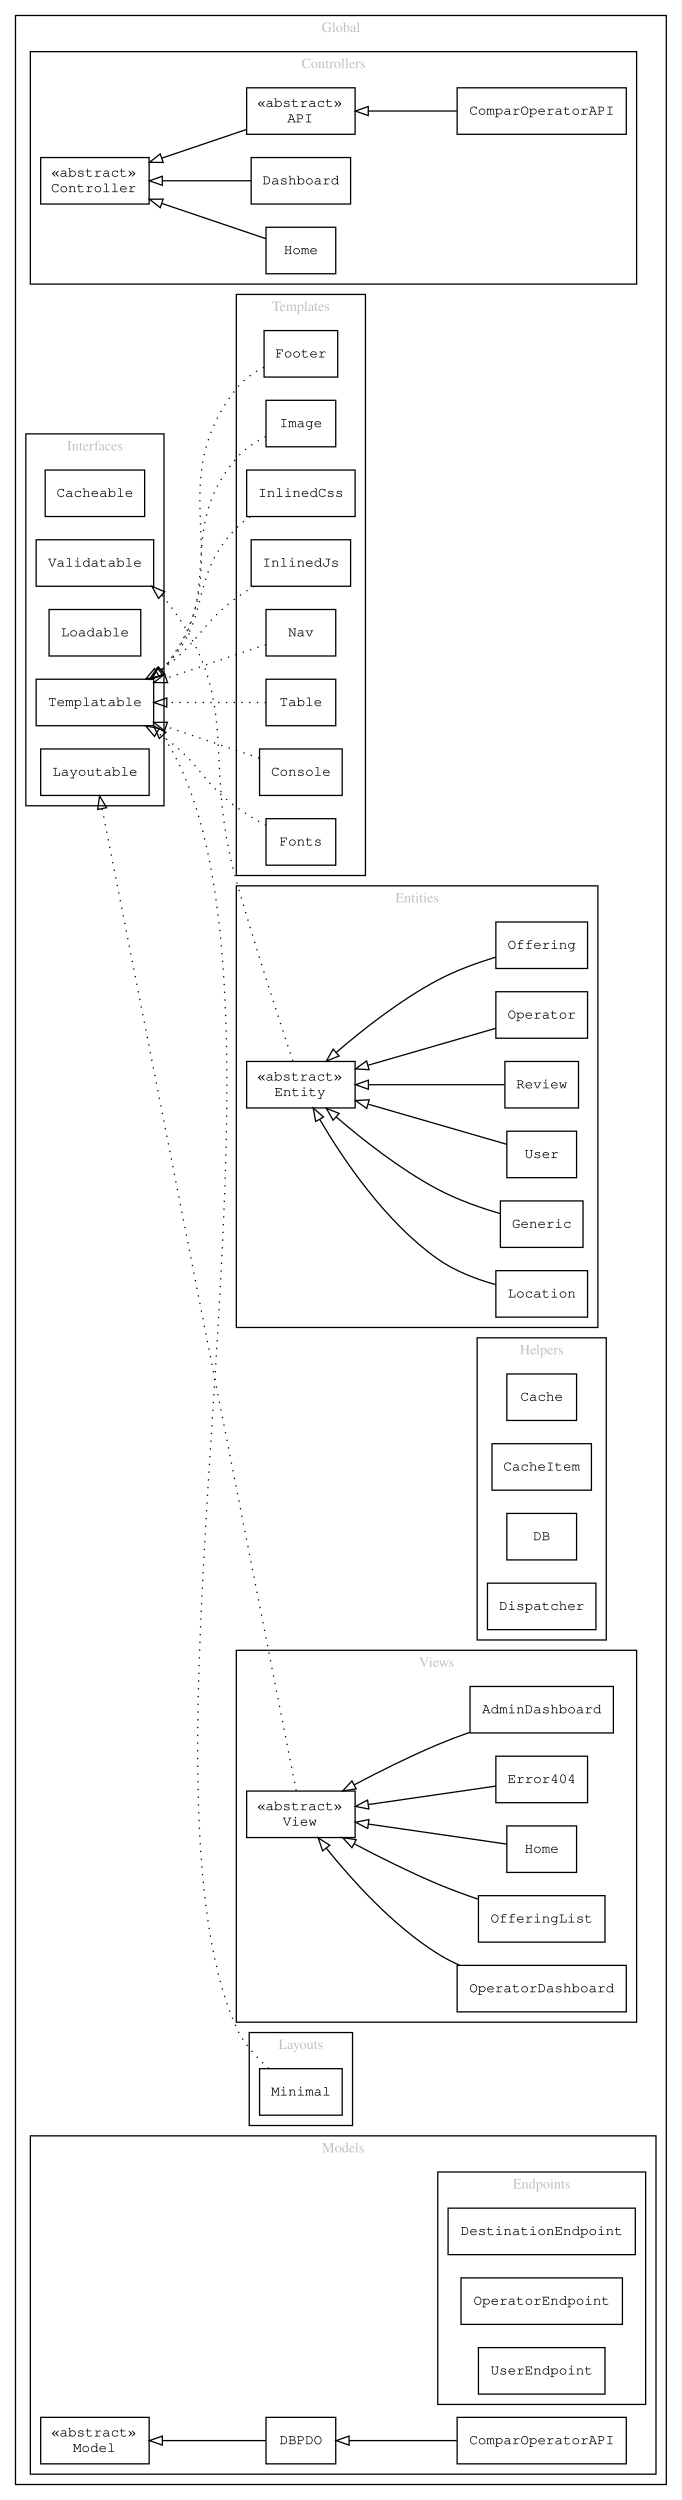
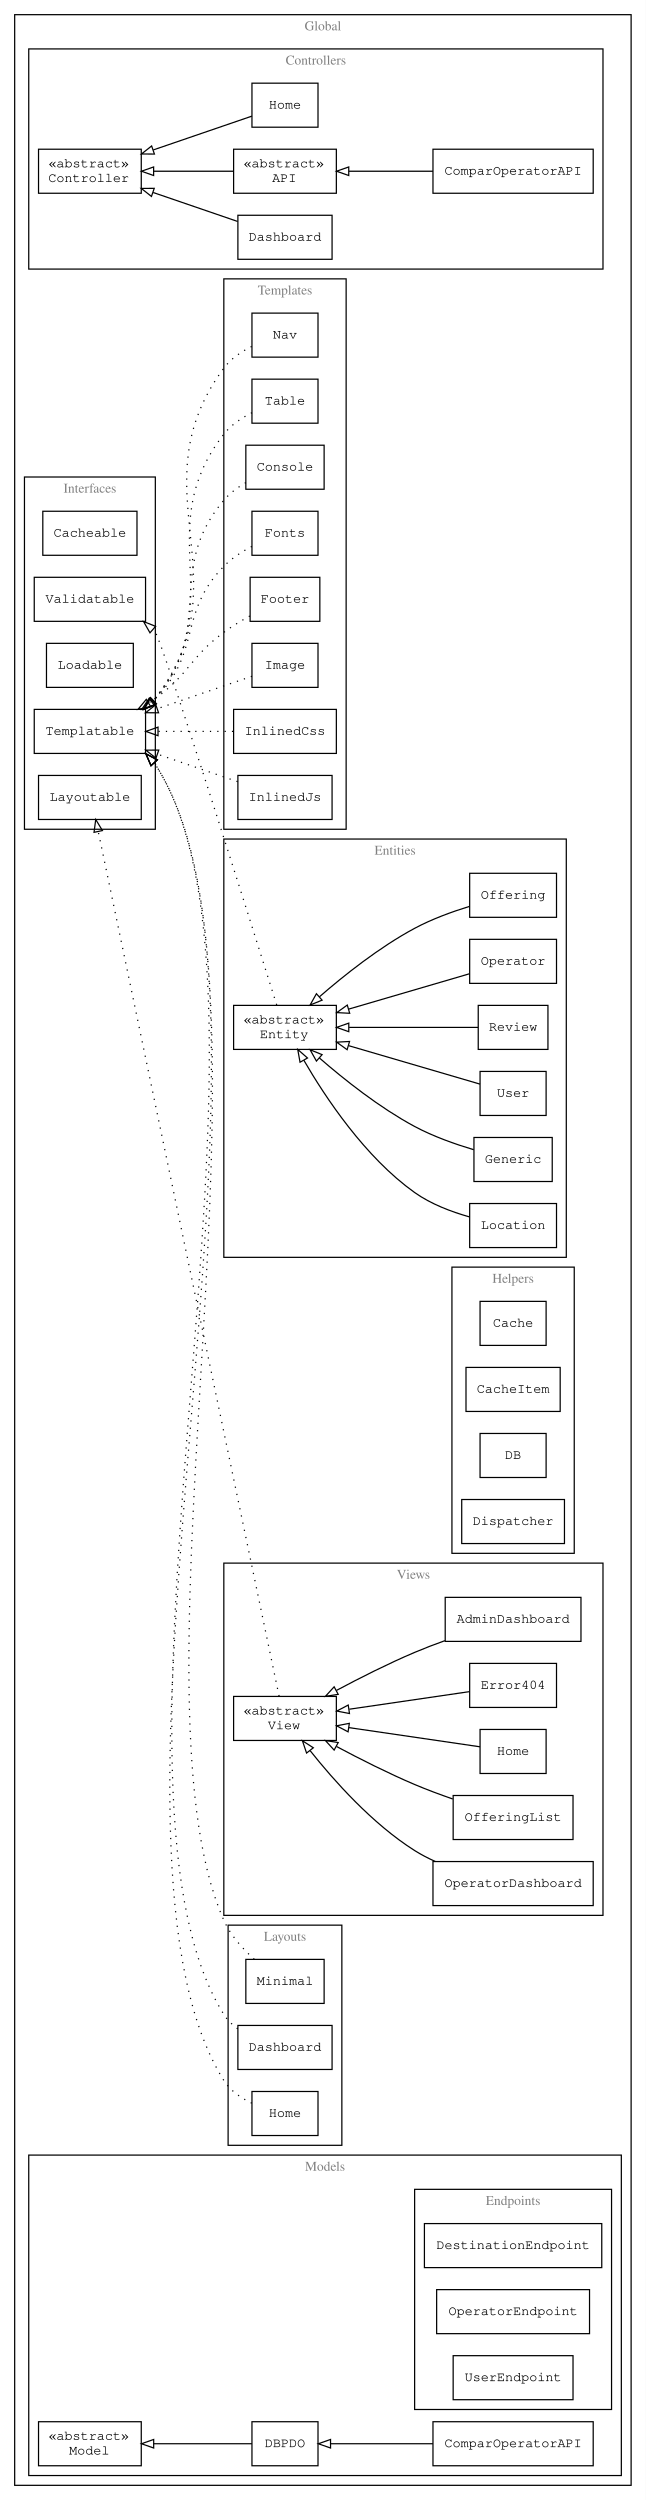
- <svg xmlns="http://www.w3.org/2000/svg" width="528pt" height="1936pt" viewBox="0.00 0.00 528.00 1936.00">
-   <g id="graph0" class="graph" transform="scale(1 1) rotate(0) translate(4 1932)">
-     <polygon fill="#ffffff" stroke="transparent" points="-4,4 -4,-1932 524,-1932 524,4 -4,4" />
+ <svg xmlns="http://www.w3.org/2000/svg" width="528pt" height="2044pt" viewBox="0.00 0.00 528.00 2044.00">
+   <g id="graph0" class="graph" transform="scale(1 1) rotate(0) translate(4 2040)">
+     <polygon fill="white" stroke="none" points="-4,4 -4,-2040 524,-2040 524,4 -4,4" />
    <g id="clust1" class="cluster">
-       <polygon fill="none" stroke="#000000" points="8,-8 8,-1920 512,-1920 512,-8 8,-8" />
-       <text text-anchor="middle" x="260" y="-1907.2" font-family="Times,serif" font-size="11.00" fill="#c0c0c0">Global</text>
+       <polygon fill="none" stroke="black" points="8,-8 8,-2028 512,-2028 512,-8 8,-8" />
+       <text text-anchor="middle" x="260" y="-2015.2" font-family="Times,serif" font-size="11.00" fill="gray">Global</text>
    </g>
    <g id="clust2" class="cluster">
-       <polygon fill="none" stroke="#000000" points="19.5,-1712 19.5,-1892 489,-1892 489,-1712 19.5,-1712" />
-       <text text-anchor="middle" x="254.25" y="-1879.2" font-family="Times,serif" font-size="11.00" fill="#c0c0c0">Controllers</text>
+       <polygon fill="none" stroke="black" points="19.5,-1820 19.5,-2000 489,-2000 489,-1820 19.5,-1820" />
+       <text text-anchor="middle" x="254.25" y="-1987.2" font-family="Times,serif" font-size="11.00" fill="gray">Controllers</text>
    </g>
    <g id="clust3" class="cluster">
-       <polygon fill="none" stroke="#000000" points="179,-904 179,-1246 459,-1246 459,-904 179,-904" />
-       <text text-anchor="middle" x="319" y="-1233.2" font-family="Times,serif" font-size="11.00" fill="#c0c0c0">Entities</text>
+       <polygon fill="none" stroke="black" points="179,-1012 179,-1354 459,-1354 459,-1012 179,-1012" />
+       <text text-anchor="middle" x="319" y="-1341.2" font-family="Times,serif" font-size="11.00" fill="gray">Entities</text>
    </g>
    <g id="clust4" class="cluster">
-       <polygon fill="none" stroke="#000000" points="365.5,-662 365.5,-896 465.5,-896 465.5,-662 365.5,-662" />
-       <text text-anchor="middle" x="415.5" y="-883.2" font-family="Times,serif" font-size="11.00" fill="#c0c0c0">Helpers</text>
+       <polygon fill="none" stroke="black" points="365.5,-770 365.5,-1004 465.5,-1004 465.5,-770 365.5,-770" />
+       <text text-anchor="middle" x="415.5" y="-991.2" font-family="Times,serif" font-size="11.00" fill="gray">Helpers</text>
    </g>
    <g id="clust5" class="cluster">
-       <polygon fill="none" stroke="#000000" points="16,-1308 16,-1596 123,-1596 123,-1308 16,-1308" />
-       <text text-anchor="middle" x="69.5" y="-1583.2" font-family="Times,serif" font-size="11.00" fill="#c0c0c0">Interfaces</text>
+       <polygon fill="none" stroke="black" points="16,-1362 16,-1650 123,-1650 123,-1362 16,-1362" />
+       <text text-anchor="middle" x="69.5" y="-1637.2" font-family="Times,serif" font-size="11.00" fill="gray">Interfaces</text>
    </g>
    <g id="clust6" class="cluster">
-       <polygon fill="none" stroke="#000000" points="189,-286 189,-358 269,-358 269,-286 189,-286" />
-       <text text-anchor="middle" x="229" y="-345.2" font-family="Times,serif" font-size="11.00" fill="#c0c0c0">Layouts</text>
+       <polygon fill="none" stroke="black" points="182.5,-286 182.5,-466 275.5,-466 275.5,-286 182.5,-286" />
+       <text text-anchor="middle" x="229" y="-453.2" font-family="Times,serif" font-size="11.00" fill="gray">Layouts</text>
    </g>
    <g id="clust7" class="cluster">
-       <polygon fill="none" stroke="#000000" points="19.5,-16 19.5,-278 504,-278 504,-16 19.5,-16" />
-       <text text-anchor="middle" x="261.75" y="-265.2" font-family="Times,serif" font-size="11.00" fill="#c0c0c0">Models</text>
+       <polygon fill="none" stroke="black" points="19.5,-16 19.5,-278 504,-278 504,-16 19.5,-16" />
+       <text text-anchor="middle" x="261.75" y="-265.2" font-family="Times,serif" font-size="11.00" fill="gray">Models</text>
    </g>
    <g id="clust8" class="cluster">
-       <polygon fill="none" stroke="#000000" points="335,-70 335,-250 496,-250 496,-70 335,-70" />
-       <text text-anchor="middle" x="415.5" y="-237.2" font-family="Times,serif" font-size="11.00" fill="#c0c0c0">Endpoints</text>
+       <polygon fill="none" stroke="black" points="335,-70 335,-250 496,-250 496,-70 335,-70" />
+       <text text-anchor="middle" x="415.5" y="-237.2" font-family="Times,serif" font-size="11.00" fill="gray">Endpoints</text>
    </g>
    <g id="clust9" class="cluster">
-       <polygon fill="none" stroke="#000000" points="179,-1254 179,-1704 279,-1704 279,-1254 179,-1254" />
-       <text text-anchor="middle" x="229" y="-1691.2" font-family="Times,serif" font-size="11.00" fill="#c0c0c0">Templates</text>
+       <polygon fill="none" stroke="black" points="179,-1362 179,-1812 279,-1812 279,-1362 179,-1362" />
+       <text text-anchor="middle" x="229" y="-1799.2" font-family="Times,serif" font-size="11.00" fill="gray">Templates</text>
    </g>
    <g id="clust10" class="cluster">
-       <polygon fill="none" stroke="#000000" points="179,-366 179,-654 489,-654 489,-366 179,-366" />
-       <text text-anchor="middle" x="334" y="-641.2" font-family="Times,serif" font-size="11.00" fill="#c0c0c0">Views</text>
+       <polygon fill="none" stroke="black" points="179,-474 179,-762 489,-762 489,-474 179,-474" />
+       <text text-anchor="middle" x="334" y="-749.2" font-family="Times,serif" font-size="11.00" fill="gray">Views</text>
    </g>
    <g id="node1" class="node">
-       <polygon fill="none" stroke="#000000" points="271,-1864 187,-1864 187,-1828 271,-1828 271,-1864" />
-       <text text-anchor="start" x="195" y="-1849.2" font-family="Courier,monospace" font-size="11.00" fill="#000000">«abstract»</text>
-       <text text-anchor="start" x="218.5" y="-1837.2" font-family="Courier,monospace" font-size="11.00" fill="#000000">API</text>
+       <polygon fill="none" stroke="black" points="271,-1918 187,-1918 187,-1882 271,-1882 271,-1918" />
+       <text text-anchor="start" x="195" y="-1903.2" font-family="Courier,monospace" font-size="11.00">«abstract»</text>
+       <text text-anchor="start" x="218.5" y="-1891.2" font-family="Courier,monospace" font-size="11.00">API</text>
    </g>
    <g id="node3" class="node">
-       <polygon fill="none" stroke="#000000" points="111.5,-1810 27.5,-1810 27.5,-1774 111.5,-1774 111.5,-1810" />
-       <text text-anchor="start" x="35.5" y="-1795.2" font-family="Courier,monospace" font-size="11.00" fill="#000000">«abstract»</text>
-       <text text-anchor="start" x="35.5" y="-1783.2" font-family="Courier,monospace" font-size="11.00" fill="#000000">Controller</text>
+       <polygon fill="none" stroke="black" points="111.5,-1918 27.5,-1918 27.5,-1882 111.5,-1882 111.5,-1918" />
+       <text text-anchor="start" x="35.5" y="-1903.2" font-family="Courier,monospace" font-size="11.00">«abstract»</text>
+       <text text-anchor="start" x="35.5" y="-1891.2" font-family="Courier,monospace" font-size="11.00">Controller</text>
    </g>
    <g id="edge1" class="edge">
-       <path fill="none" stroke="#000000" d="M186.676,-1831.671C166.587,-1824.87 142.402,-1816.681 121.233,-1809.515" />
-       <polygon fill="none" stroke="#000000" points="122.339,-1806.194 111.745,-1806.302 120.095,-1812.824 122.339,-1806.194" />
+       <path fill="none" stroke="black" d="M186.619,-1900C166.724,-1900 142.687,-1900 121.656,-1900" />
+       <polygon fill="none" stroke="black" points="121.605,-1896.5 111.605,-1900 121.605,-1903.5 121.605,-1896.5" />
    </g>
    <g id="node2" class="node">
-       <polygon fill="none" stroke="#000000" points="481,-1864 350,-1864 350,-1828 481,-1828 481,-1864" />
-       <text text-anchor="middle" x="415.5" y="-1843.2" font-family="Courier,monospace" font-size="11.00" fill="#000000">ComparOperatorAPI</text>
+       <polygon fill="none" stroke="black" points="481,-1918 350,-1918 350,-1882 481,-1882 481,-1918" />
+       <text text-anchor="middle" x="415.5" y="-1897.2" font-family="Courier,monospace" font-size="11.00">ComparOperatorAPI</text>
    </g>
    <g id="edge2" class="edge">
-       <path fill="none" stroke="#000000" d="M349.747,-1846C327.306,-1846 302.532,-1846 281.294,-1846" />
-       <polygon fill="none" stroke="#000000" points="281.179,-1842.5 271.179,-1846 281.179,-1849.5 281.179,-1842.5" />
+       <path fill="none" stroke="black" d="M349.971,-1900C327.467,-1900 302.536,-1900 281.258,-1900" />
+       <polygon fill="none" stroke="black" points="281.133,-1896.5 271.133,-1900 281.133,-1903.5 281.133,-1896.5" />
    </g>
    <g id="node4" class="node">
-       <polygon fill="none" stroke="#000000" points="267.5,-1810 190.5,-1810 190.5,-1774 267.5,-1774 267.5,-1810" />
-       <text text-anchor="middle" x="229" y="-1789.2" font-family="Courier,monospace" font-size="11.00" fill="#000000">Dashboard</text>
+       <polygon fill="none" stroke="black" points="267.5,-1864 190.5,-1864 190.5,-1828 267.5,-1828 267.5,-1864" />
+       <text text-anchor="middle" x="229" y="-1843.2" font-family="Courier,monospace" font-size="11.00">Dashboard</text>
    </g>
    <g id="edge3" class="edge">
-       <path fill="none" stroke="#000000" d="M190.389,-1792C169.762,-1792 144.078,-1792 121.696,-1792" />
-       <polygon fill="none" stroke="#000000" points="121.674,-1788.5 111.674,-1792 121.674,-1795.5 121.674,-1788.5" />
+       <path fill="none" stroke="black" d="M190.275,-1858.93C169.584,-1866.03 143.651,-1874.92 121.212,-1882.61" />
+       <polygon fill="none" stroke="black" points="119.832,-1879.39 111.508,-1885.94 122.102,-1886.01 119.832,-1879.39" />
    </g>
    <g id="node5" class="node">
-       <polygon fill="none" stroke="#000000" points="256,-1756 202,-1756 202,-1720 256,-1720 256,-1756" />
-       <text text-anchor="middle" x="229" y="-1735.2" font-family="Courier,monospace" font-size="11.00" fill="#000000">Home</text>
+       <polygon fill="none" stroke="black" points="256,-1972 202,-1972 202,-1936 256,-1936 256,-1972" />
+       <text text-anchor="middle" x="229" y="-1951.2" font-family="Courier,monospace" font-size="11.00">Home</text>
    </g>
    <g id="edge4" class="edge">
-       <path fill="none" stroke="#000000" d="M201.943,-1747.16C179.937,-1754.611 148.243,-1765.341 121.376,-1774.437" />
-       <polygon fill="none" stroke="#000000" points="120.073,-1771.183 111.723,-1777.705 122.317,-1777.813 120.073,-1771.183" />
+       <path fill="none" stroke="black" d="M201.992,-1945.08C180.126,-1937.59 148.219,-1926.65 121.312,-1917.42" />
+       <polygon fill="none" stroke="black" points="122.248,-1914.04 111.653,-1914.11 119.977,-1920.66 122.248,-1914.04" />
    </g>
    <g id="node6" class="node">
-       <polygon fill="none" stroke="#000000" points="271,-1110 187,-1110 187,-1074 271,-1074 271,-1110" />
-       <text text-anchor="start" x="195" y="-1095.2" font-family="Courier,monospace" font-size="11.00" fill="#000000">«abstract»</text>
-       <text text-anchor="start" x="208.5" y="-1083.2" font-family="Courier,monospace" font-size="11.00" fill="#000000">Entity</text>
+       <polygon fill="none" stroke="black" points="271,-1218 187,-1218 187,-1182 271,-1182 271,-1218" />
+       <text text-anchor="start" x="195" y="-1203.2" font-family="Courier,monospace" font-size="11.00">«abstract»</text>
+       <text text-anchor="start" x="208.5" y="-1191.2" font-family="Courier,monospace" font-size="11.00">Entity</text>
    </g>
    <g id="node21" class="node">
-       <polygon fill="none" stroke="#000000" points="115,-1514 24,-1514 24,-1478 115,-1478 115,-1514" />
-       <text text-anchor="middle" x="69.5" y="-1493.2" font-family="Courier,monospace" font-size="11.00" fill="#000000">Validatable</text>
+       <polygon fill="none" stroke="black" points="115,-1568 24,-1568 24,-1532 115,-1532 115,-1568" />
+       <text text-anchor="middle" x="69.5" y="-1547.2" font-family="Courier,monospace" font-size="11.00">Validatable</text>
    </g>
    <g id="edge5" class="edge">
-       <path fill="none" stroke="#000000" stroke-dasharray="1,5" d="M222.812,-1110.385C213.014,-1139.745 193.549,-1199.099 179,-1250 151.389,-1346.596 185.928,-1390.684 123,-1469 122.415,-1469.727 121.806,-1470.437 121.175,-1471.129" />
-       <polygon fill="none" stroke="#000000" points="118.755,-1468.598 113.669,-1477.892 123.441,-1473.798 118.755,-1468.598" />
+       <path fill="none" stroke="black" stroke-dasharray="1,5" d="M222.237,-1218.37C201.02,-1285.9 128.218,-1516.87 123,-1523 122.39,-1523.72 121.756,-1524.42 121.1,-1525.1" />
+       <polygon fill="none" stroke="black" points="118.628,-1522.61 113.376,-1531.81 123.22,-1527.9 118.628,-1522.61" />
    </g>
    <g id="node7" class="node">
-       <polygon fill="none" stroke="#000000" points="447.5,-1002 383.5,-1002 383.5,-966 447.5,-966 447.5,-1002" />
-       <text text-anchor="middle" x="415.5" y="-981.2" font-family="Courier,monospace" font-size="11.00" fill="#000000">Generic</text>
+       <polygon fill="none" stroke="black" points="447.5,-1110 383.5,-1110 383.5,-1074 447.5,-1074 447.5,-1110" />
+       <text text-anchor="middle" x="415.5" y="-1089.2" font-family="Courier,monospace" font-size="11.00">Generic</text>
    </g>
    <g id="edge6" class="edge">
-       <path fill="none" stroke="#000000" d="M383.157,-992.199C368.047,-996.687 350.103,-1002.982 335,-1011 306.105,-1026.34 276.826,-1049.411 256.383,-1067.013" />
-       <polygon fill="none" stroke="#000000" points="253.956,-1064.485 248.731,-1073.702 258.563,-1069.755 253.956,-1064.485" />
+       <path fill="none" stroke="black" d="M383.316,-1099.99C368.233,-1104.5 350.158,-1110.87 335,-1119 306.341,-1134.37 277.342,-1157.44 257.103,-1175.03" />
+       <polygon fill="none" stroke="black" points="254.709,-1172.47 249.527,-1181.72 259.341,-1177.72 254.709,-1172.47" />
    </g>
    <g id="node8" class="node">
-       <polygon fill="none" stroke="#000000" points="451,-948 380,-948 380,-912 451,-912 451,-948" />
-       <text text-anchor="middle" x="415.5" y="-927.2" font-family="Courier,monospace" font-size="11.00" fill="#000000">Location</text>
+       <polygon fill="none" stroke="black" points="451,-1056 380,-1056 380,-1020 451,-1020 451,-1056" />
+       <text text-anchor="middle" x="415.5" y="-1035.2" font-family="Courier,monospace" font-size="11.00">Location</text>
    </g>
    <g id="edge7" class="edge">
-       <path fill="none" stroke="#000000" d="M379.744,-937.208C364.976,-941.353 348.25,-947.653 335,-957 294.176,-985.8 261.36,-1034.779 243.573,-1065.154" />
-       <polygon fill="none" stroke="#000000" points="240.474,-1063.523 238.543,-1073.941 246.549,-1067.001 240.474,-1063.523" />
+       <path fill="none" stroke="black" d="M379.961,-1045.03C365.18,-1049.18 348.3,-1055.53 335,-1065 294.444,-1093.87 261.974,-1142.83 244.393,-1173.18" />
+       <polygon fill="none" stroke="black" points="241.304,-1171.53 239.423,-1181.96 247.395,-1174.98 241.304,-1171.53" />
    </g>
    <g id="node9" class="node">
-       <polygon fill="none" stroke="#000000" points="451,-1218 380,-1218 380,-1182 451,-1182 451,-1218" />
-       <text text-anchor="middle" x="415.5" y="-1197.2" font-family="Courier,monospace" font-size="11.00" fill="#000000">Offering</text>
+       <polygon fill="none" stroke="black" points="451,-1326 380,-1326 380,-1290 451,-1290 451,-1326" />
+       <text text-anchor="middle" x="415.5" y="-1305.2" font-family="Courier,monospace" font-size="11.00">Offering</text>
    </g>
    <g id="edge8" class="edge">
-       <path fill="none" stroke="#000000" d="M379.992,-1190.847C365.586,-1186.437 349.061,-1180.465 335,-1173 306.105,-1157.66 276.826,-1134.589 256.383,-1116.987" />
-       <polygon fill="none" stroke="#000000" points="258.563,-1114.245 248.731,-1110.298 253.956,-1119.515 258.563,-1114.245" />
+       <path fill="none" stroke="black" d="M379.815,-1298.94C365.493,-1294.52 349.002,-1288.51 335,-1281 306.341,-1265.63 277.342,-1242.56 257.103,-1224.97" />
+       <polygon fill="none" stroke="black" points="259.341,-1222.28 249.527,-1218.28 254.709,-1227.53 259.341,-1222.28" />
    </g>
    <g id="node10" class="node">
-       <polygon fill="none" stroke="#000000" points="451,-1164 380,-1164 380,-1128 451,-1128 451,-1164" />
-       <text text-anchor="middle" x="415.5" y="-1143.2" font-family="Courier,monospace" font-size="11.00" fill="#000000">Operator</text>
+       <polygon fill="none" stroke="black" points="451,-1272 380,-1272 380,-1236 451,-1236 451,-1272" />
+       <text text-anchor="middle" x="415.5" y="-1251.2" font-family="Courier,monospace" font-size="11.00">Operator</text>
    </g>
    <g id="edge9" class="edge">
-       <path fill="none" stroke="#000000" d="M379.982,-1135.716C352.04,-1127.626 312.696,-1116.234 281.177,-1107.107" />
-       <polygon fill="none" stroke="#000000" points="281.821,-1103.65 271.242,-1104.231 279.874,-1110.374 281.821,-1103.65" />
+       <path fill="none" stroke="black" d="M379.797,-1243.84C352.011,-1235.71 312.626,-1224.18 281.215,-1214.99" />
+       <polygon fill="none" stroke="black" points="281.902,-1211.54 271.321,-1212.09 279.935,-1218.26 281.902,-1211.54" />
    </g>
    <g id="node11" class="node">
-       <polygon fill="none" stroke="#000000" points="444,-1110 387,-1110 387,-1074 444,-1074 444,-1110" />
-       <text text-anchor="middle" x="415.5" y="-1089.2" font-family="Courier,monospace" font-size="11.00" fill="#000000">Review</text>
+       <polygon fill="none" stroke="black" points="444,-1218 387,-1218 387,-1182 444,-1182 444,-1218" />
+       <text text-anchor="middle" x="415.5" y="-1197.2" font-family="Courier,monospace" font-size="11.00">Review</text>
    </g>
    <g id="edge10" class="edge">
-       <path fill="none" stroke="#000000" d="M386.768,-1092C358.803,-1092 315.655,-1092 281.546,-1092" />
-       <polygon fill="none" stroke="#000000" points="281.278,-1088.5 271.278,-1092 281.278,-1095.5 281.278,-1088.5" />
+       <path fill="none" stroke="black" d="M386.878,-1200C359.092,-1200 315.586,-1200 281.431,-1200" />
+       <polygon fill="none" stroke="black" points="281.159,-1196.5 271.159,-1200 281.159,-1203.5 281.159,-1196.5" />
    </g>
    <g id="node12" class="node">
-       <polygon fill="none" stroke="#000000" points="442.5,-1056 388.5,-1056 388.5,-1020 442.5,-1020 442.5,-1056" />
-       <text text-anchor="middle" x="415.5" y="-1035.2" font-family="Courier,monospace" font-size="11.00" fill="#000000">User</text>
+       <polygon fill="none" stroke="black" points="442.5,-1164 388.5,-1164 388.5,-1128 442.5,-1128 442.5,-1164" />
+       <text text-anchor="middle" x="415.5" y="-1143.2" font-family="Courier,monospace" font-size="11.00">User</text>
    </g>
    <g id="edge11" class="edge">
-       <path fill="none" stroke="#000000" d="M388.381,-1045.852C360.429,-1053.946 316.142,-1066.768 281.339,-1076.846" />
-       <polygon fill="none" stroke="#000000" points="279.966,-1073.599 271.334,-1079.742 281.913,-1080.323 279.966,-1073.599" />
+       <path fill="none" stroke="black" d="M388.457,-1153.62C360.702,-1161.75 316.048,-1174.82 281.206,-1185.01" />
+       <polygon fill="none" stroke="black" points="279.814,-1181.77 271.2,-1187.94 281.781,-1188.49 279.814,-1181.77" />
    </g>
    <g id="node13" class="node">
-       <polygon fill="none" stroke="#000000" points="442.5,-868 388.5,-868 388.5,-832 442.5,-832 442.5,-868" />
-       <text text-anchor="middle" x="415.5" y="-847.2" font-family="Courier,monospace" font-size="11.00" fill="#000000">Cache</text>
+       <polygon fill="none" stroke="black" points="442.5,-976 388.5,-976 388.5,-940 442.5,-940 442.5,-976" />
+       <text text-anchor="middle" x="415.5" y="-955.2" font-family="Courier,monospace" font-size="11.00">Cache</text>
    </g>
    <g id="node14" class="node">
-       <polygon fill="none" stroke="#000000" points="454,-814 377,-814 377,-778 454,-778 454,-814" />
-       <text text-anchor="middle" x="415.5" y="-793.2" font-family="Courier,monospace" font-size="11.00" fill="#000000">CacheItem</text>
+       <polygon fill="none" stroke="black" points="454,-922 377,-922 377,-886 454,-886 454,-922" />
+       <text text-anchor="middle" x="415.5" y="-901.2" font-family="Courier,monospace" font-size="11.00">CacheItem</text>
    </g>
    <g id="node15" class="node">
-       <polygon fill="none" stroke="#000000" points="442.5,-760 388.5,-760 388.5,-724 442.5,-724 442.5,-760" />
-       <text text-anchor="middle" x="415.5" y="-739.2" font-family="Courier,monospace" font-size="11.00" fill="#000000">DB</text>
+       <polygon fill="none" stroke="black" points="442.5,-868 388.5,-868 388.5,-832 442.5,-832 442.5,-868" />
+       <text text-anchor="middle" x="415.5" y="-847.2" font-family="Courier,monospace" font-size="11.00">DB</text>
    </g>
    <g id="node16" class="node">
-       <polygon fill="none" stroke="#000000" points="457.5,-706 373.5,-706 373.5,-670 457.5,-670 457.5,-706" />
-       <text text-anchor="middle" x="415.5" y="-685.2" font-family="Courier,monospace" font-size="11.00" fill="#000000">Dispatcher</text>
+       <polygon fill="none" stroke="black" points="457.5,-814 373.5,-814 373.5,-778 457.5,-778 457.5,-814" />
+       <text text-anchor="middle" x="415.5" y="-793.2" font-family="Courier,monospace" font-size="11.00">Dispatcher</text>
    </g>
    <g id="node17" class="node">
-       <polygon fill="none" stroke="#000000" points="108,-1568 31,-1568 31,-1532 108,-1532 108,-1568" />
-       <text text-anchor="middle" x="69.5" y="-1547.2" font-family="Courier,monospace" font-size="11.00" fill="#000000">Cacheable</text>
+       <polygon fill="none" stroke="black" points="108,-1622 31,-1622 31,-1586 108,-1586 108,-1622" />
+       <text text-anchor="middle" x="69.5" y="-1601.2" font-family="Courier,monospace" font-size="11.00">Cacheable</text>
    </g>
    <g id="node18" class="node">
-       <polygon fill="none" stroke="#000000" points="111.5,-1352 27.5,-1352 27.5,-1316 111.5,-1316 111.5,-1352" />
-       <text text-anchor="middle" x="69.5" y="-1331.2" font-family="Courier,monospace" font-size="11.00" fill="#000000">Layoutable</text>
+       <polygon fill="none" stroke="black" points="111.5,-1406 27.5,-1406 27.5,-1370 111.5,-1370 111.5,-1406" />
+       <text text-anchor="middle" x="69.5" y="-1385.2" font-family="Courier,monospace" font-size="11.00">Layoutable</text>
    </g>
    <g id="node19" class="node">
-       <polygon fill="none" stroke="#000000" points="105,-1460 34,-1460 34,-1424 105,-1424 105,-1460" />
-       <text text-anchor="middle" x="69.5" y="-1439.2" font-family="Courier,monospace" font-size="11.00" fill="#000000">Loadable</text>
+       <polygon fill="none" stroke="black" points="105,-1514 34,-1514 34,-1478 105,-1478 105,-1514" />
+       <text text-anchor="middle" x="69.5" y="-1493.2" font-family="Courier,monospace" font-size="11.00">Loadable</text>
    </g>
    <g id="node20" class="node">
-       <polygon fill="none" stroke="#000000" points="115,-1406 24,-1406 24,-1370 115,-1370 115,-1406" />
-       <text text-anchor="middle" x="69.5" y="-1385.2" font-family="Courier,monospace" font-size="11.00" fill="#000000">Templatable</text>
+       <polygon fill="none" stroke="black" points="115,-1460 24,-1460 24,-1424 115,-1424 115,-1460" />
+       <text text-anchor="middle" x="69.5" y="-1439.2" font-family="Courier,monospace" font-size="11.00">Templatable</text>
    </g>
    <g id="node22" class="node">
-       <polygon fill="none" stroke="#000000" points="261,-330 197,-330 197,-294 261,-294 261,-330" />
-       <text text-anchor="middle" x="229" y="-309.2" font-family="Courier,monospace" font-size="11.00" fill="#000000">Minimal</text>
+       <polygon fill="none" stroke="black" points="267.5,-384 190.5,-384 190.5,-348 267.5,-348 267.5,-384" />
+       <text text-anchor="middle" x="229" y="-363.2" font-family="Courier,monospace" font-size="11.00">Dashboard</text>
    </g>
    <g id="edge12" class="edge">
-       <path fill="none" stroke="#000000" stroke-dasharray="1,5" d="M204.143,-330.211C194.522,-338.709 184.515,-349.674 179,-362 88.193,-564.961 244.798,-1174.978 123,-1361 122.729,-1361.414 122.45,-1361.821 122.163,-1362.222" />
-       <polygon fill="none" stroke="#000000" points="119.356,-1360.101 115.102,-1369.804 124.479,-1364.871 119.356,-1360.101" />
+       <path fill="none" stroke="black" stroke-dasharray="1,5" d="M190.307,-381.256C185.866,-384.512 181.894,-388.394 179,-393 57.997,-585.594 246.746,-1224.16 123,-1415 122.735,-1415.41 122.462,-1415.81 122.181,-1416.21" />
+       <polygon fill="none" stroke="black" points="119.465,-1413.99 115.263,-1423.72 124.613,-1418.73 119.465,-1413.99" />
    </g>
    <g id="node23" class="node">
-       <polygon fill="none" stroke="#000000" points="488,-222 343,-222 343,-186 488,-186 488,-222" />
-       <text text-anchor="middle" x="415.5" y="-201.2" font-family="Courier,monospace" font-size="11.00" fill="#000000">DestinationEndpoint</text>
+       <polygon fill="none" stroke="black" points="256,-330 202,-330 202,-294 256,-294 256,-330" />
+       <text text-anchor="middle" x="229" y="-309.2" font-family="Courier,monospace" font-size="11.00">Home</text>
+     </g>
+     <g id="edge13" class="edge">
+       <path fill="none" stroke="black" stroke-dasharray="1,5" d="M201.847,-320.442C193.106,-324.612 184.259,-330.604 179,-339 51.9,-541.915 252.99,-1213.92 123,-1415 122.736,-1415.41 122.463,-1415.81 122.183,-1416.21" />
+       <polygon fill="none" stroke="black" points="119.465,-1413.99 115.273,-1423.72 124.618,-1418.73 119.465,-1413.99" />
    </g>
    <g id="node24" class="node">
-       <polygon fill="none" stroke="#000000" points="478,-168 353,-168 353,-132 478,-132 478,-168" />
-       <text text-anchor="middle" x="415.5" y="-147.2" font-family="Courier,monospace" font-size="11.00" fill="#000000">OperatorEndpoint</text>
+       <polygon fill="none" stroke="black" points="261,-438 197,-438 197,-402 261,-402 261,-438" />
+       <text text-anchor="middle" x="229" y="-417.2" font-family="Courier,monospace" font-size="11.00">Minimal</text>
+     </g>
+     <g id="edge14" class="edge">
+       <path fill="none" stroke="black" stroke-dasharray="1,5" d="M203.91,-438.081C194.405,-446.628 184.467,-457.666 179,-470 93.75,-662.321 237.844,-1238.75 123,-1415 122.734,-1415.41 122.46,-1415.81 122.178,-1416.21" />
+       <polygon fill="none" stroke="black" points="119.464,-1413.99 115.248,-1423.71 124.605,-1418.74 119.464,-1413.99" />
    </g>
    <g id="node25" class="node">
-       <polygon fill="none" stroke="#000000" points="464.5,-114 366.5,-114 366.5,-78 464.5,-78 464.5,-114" />
-       <text text-anchor="middle" x="415.5" y="-93.2" font-family="Courier,monospace" font-size="11.00" fill="#000000">UserEndpoint</text>
+       <polygon fill="none" stroke="black" points="488,-222 343,-222 343,-186 488,-186 488,-222" />
+       <text text-anchor="middle" x="415.5" y="-201.2" font-family="Courier,monospace" font-size="11.00">DestinationEndpoint</text>
    </g>
    <g id="node26" class="node">
-       <polygon fill="none" stroke="#000000" points="481,-60 350,-60 350,-24 481,-24 481,-60" />
-       <text text-anchor="middle" x="415.5" y="-39.2" font-family="Courier,monospace" font-size="11.00" fill="#000000">ComparOperatorAPI</text>
+       <polygon fill="none" stroke="black" points="478,-168 353,-168 353,-132 478,-132 478,-168" />
+       <text text-anchor="middle" x="415.5" y="-147.2" font-family="Courier,monospace" font-size="11.00">OperatorEndpoint</text>
    </g>
    <g id="node27" class="node">
-       <polygon fill="none" stroke="#000000" points="256,-60 202,-60 202,-24 256,-24 256,-60" />
-       <text text-anchor="middle" x="229" y="-39.2" font-family="Courier,monospace" font-size="11.00" fill="#000000">DBPDO</text>
-     </g>
-     <g id="edge13" class="edge">
-       <path fill="none" stroke="#000000" d="M349.747,-42C321.793,-42 290.218,-42 266.37,-42" />
-       <polygon fill="none" stroke="#000000" points="266.326,-38.5 256.326,-42 266.326,-45.5 266.326,-38.5" />
+       <polygon fill="none" stroke="black" points="464.5,-114 366.5,-114 366.5,-78 464.5,-78 464.5,-114" />
+       <text text-anchor="middle" x="415.5" y="-93.2" font-family="Courier,monospace" font-size="11.00">UserEndpoint</text>
    </g>
    <g id="node28" class="node">
-       <polygon fill="none" stroke="#000000" points="111.5,-60 27.5,-60 27.5,-24 111.5,-24 111.5,-60" />
-       <text text-anchor="start" x="35.5" y="-45.2" font-family="Courier,monospace" font-size="11.00" fill="#000000">«abstract»</text>
-       <text text-anchor="start" x="52.5" y="-33.2" font-family="Courier,monospace" font-size="11.00" fill="#000000">Model</text>
-     </g>
-     <g id="edge14" class="edge">
-       <path fill="none" stroke="#000000" d="M201.943,-42C180.034,-42 148.52,-42 121.73,-42" />
-       <polygon fill="none" stroke="#000000" points="121.723,-38.5 111.723,-42 121.723,-45.5 121.723,-38.5" />
+       <polygon fill="none" stroke="black" points="481,-60 350,-60 350,-24 481,-24 481,-60" />
+       <text text-anchor="middle" x="415.5" y="-39.2" font-family="Courier,monospace" font-size="11.00">ComparOperatorAPI</text>
    </g>
    <g id="node29" class="node">
-       <polygon fill="none" stroke="#000000" points="261,-1352 197,-1352 197,-1316 261,-1316 261,-1352" />
-       <text text-anchor="middle" x="229" y="-1331.2" font-family="Courier,monospace" font-size="11.00" fill="#000000">Console</text>
+       <polygon fill="none" stroke="black" points="256,-60 202,-60 202,-24 256,-24 256,-60" />
+       <text text-anchor="middle" x="229" y="-39.2" font-family="Courier,monospace" font-size="11.00">DBPDO</text>
    </g>
    <g id="edge15" class="edge">
-       <path fill="none" stroke="#000000" stroke-dasharray="1,5" d="M196.723,-1344.928C176.082,-1351.916 148.769,-1361.163 124.743,-1369.297" />
-       <polygon fill="none" stroke="#000000" points="123.376,-1366.065 115.026,-1372.587 125.621,-1372.695 123.376,-1366.065" />
+       <path fill="none" stroke="black" d="M349.971,-42C321.91,-42 290.076,-42 266.255,-42" />
+       <polygon fill="none" stroke="black" points="266.245,-38.5 256.245,-42 266.244,-45.5 266.245,-38.5" />
    </g>
    <g id="node30" class="node">
-       <polygon fill="none" stroke="#000000" points="256,-1298 202,-1298 202,-1262 256,-1262 256,-1298" />
-       <text text-anchor="middle" x="229" y="-1277.2" font-family="Courier,monospace" font-size="11.00" fill="#000000">Fonts</text>
+       <polygon fill="none" stroke="black" points="111.5,-60 27.5,-60 27.5,-24 111.5,-24 111.5,-60" />
+       <text text-anchor="start" x="35.5" y="-45.2" font-family="Courier,monospace" font-size="11.00">«abstract»</text>
+       <text text-anchor="start" x="52.5" y="-33.2" font-family="Courier,monospace" font-size="11.00">Model</text>
    </g>
    <g id="edge16" class="edge">
-       <path fill="none" stroke="#000000" stroke-dasharray="1,5" d="M201.977,-1292.864C194.292,-1296.977 186.089,-1301.819 179,-1307 151.086,-1327.403 151.194,-1340.987 123,-1361 121.346,-1362.174 119.633,-1363.326 117.88,-1364.453" />
-       <polygon fill="none" stroke="#000000" points="115.647,-1361.711 108.87,-1369.855 119.247,-1367.715 115.647,-1361.711" />
+       <path fill="none" stroke="black" d="M201.992,-42C180.222,-42 148.499,-42 121.666,-42" />
+       <polygon fill="none" stroke="black" points="121.653,-38.5 111.653,-42 121.653,-45.5 121.653,-38.5" />
    </g>
    <g id="node31" class="node">
-       <polygon fill="none" stroke="#000000" points="257.5,-1676 200.5,-1676 200.5,-1640 257.5,-1640 257.5,-1676" />
-       <text text-anchor="middle" x="229" y="-1655.2" font-family="Courier,monospace" font-size="11.00" fill="#000000">Footer</text>
+       <polygon fill="none" stroke="black" points="261,-1676 197,-1676 197,-1640 261,-1640 261,-1676" />
+       <text text-anchor="middle" x="229" y="-1655.2" font-family="Courier,monospace" font-size="11.00">Console</text>
    </g>
    <g id="edge17" class="edge">
-       <path fill="none" stroke="#000000" stroke-dasharray="1,5" d="M200.363,-1647.616C192.456,-1643.521 184.537,-1638.066 179,-1631 117.83,-1552.938 185.248,-1492.206 123,-1415 122.414,-1414.274 121.804,-1413.565 121.171,-1412.874" />
-       <polygon fill="none" stroke="#000000" points="123.434,-1410.201 113.657,-1406.117 118.753,-1415.406 123.434,-1410.201" />
+       <path fill="none" stroke="black" stroke-dasharray="1,5" d="M196.953,-1645.4C190.336,-1641.56 183.881,-1636.79 179,-1631 129.924,-1572.73 172.905,-1526.56 123,-1469 122.278,-1468.17 121.524,-1467.36 120.743,-1466.57" />
+       <polygon fill="none" stroke="black" points="122.949,-1463.85 113.058,-1460.06 118.423,-1469.19 122.949,-1463.85" />
    </g>
    <g id="node32" class="node">
-       <polygon fill="none" stroke="#000000" points="256,-1622 202,-1622 202,-1586 256,-1586 256,-1622" />
-       <text text-anchor="middle" x="229" y="-1601.2" font-family="Courier,monospace" font-size="11.00" fill="#000000">Image</text>
+       <polygon fill="none" stroke="black" points="256,-1622 202,-1622 202,-1586 256,-1586 256,-1622" />
+       <text text-anchor="middle" x="229" y="-1601.2" font-family="Courier,monospace" font-size="11.00">Fonts</text>
    </g>
    <g id="edge18" class="edge">
-       <path fill="none" stroke="#000000" stroke-dasharray="1,5" d="M201.746,-1593.87C193.518,-1589.702 185.068,-1584.142 179,-1577 129.677,-1518.943 173.124,-1472.367 123,-1415 122.371,-1414.28 121.718,-1413.577 121.044,-1412.891" />
-       <polygon fill="none" stroke="#000000" points="123.011,-1409.969 113.125,-1406.16 118.478,-1415.303 123.011,-1409.969" />
+       <path fill="none" stroke="black" stroke-dasharray="1,5" d="M201.879,-1593.23C193.85,-1589.03 185.442,-1583.61 179,-1577 141.254,-1538.29 161.296,-1507.17 123,-1469 122.081,-1468.08 121.125,-1467.19 120.137,-1466.33" />
+       <polygon fill="none" stroke="black" points="122.12,-1463.44 112.046,-1460.16 117.875,-1469 122.12,-1463.44" />
    </g>
    <g id="node33" class="node">
-       <polygon fill="none" stroke="#000000" points="271,-1568 187,-1568 187,-1532 271,-1532 271,-1568" />
-       <text text-anchor="middle" x="229" y="-1547.2" font-family="Courier,monospace" font-size="11.00" fill="#000000">InlinedCss</text>
+       <polygon fill="none" stroke="black" points="257.5,-1568 200.5,-1568 200.5,-1532 257.5,-1532 257.5,-1568" />
+       <text text-anchor="middle" x="229" y="-1547.2" font-family="Courier,monospace" font-size="11.00">Footer</text>
    </g>
    <g id="edge19" class="edge">
-       <path fill="none" stroke="#000000" stroke-dasharray="1,5" d="M189.686,-1531.834C185.835,-1529.18 182.182,-1526.236 179,-1523 141.09,-1484.448 161.442,-1453.022 123,-1415 122.064,-1414.074 121.089,-1413.174 120.083,-1412.299" />
-       <polygon fill="none" stroke="#000000" points="121.93,-1409.307 111.838,-1406.081 117.715,-1414.896 121.93,-1409.307" />
+       <path fill="none" stroke="black" stroke-dasharray="1,5" d="M200.257,-1536.37C193.099,-1532.41 185.566,-1527.84 179,-1523 151.173,-1502.48 151.118,-1489.12 123,-1469 121.205,-1467.72 119.341,-1466.46 117.432,-1465.23" />
+       <polygon fill="none" stroke="black" points="119.217,-1462.22 108.848,-1460.04 115.599,-1468.21 119.217,-1462.22" />
    </g>
    <g id="node34" class="node">
-       <polygon fill="none" stroke="#000000" points="267.5,-1514 190.5,-1514 190.5,-1478 267.5,-1478 267.5,-1514" />
-       <text text-anchor="middle" x="229" y="-1493.2" font-family="Courier,monospace" font-size="11.00" fill="#000000">InlinedJs</text>
+       <polygon fill="none" stroke="black" points="256,-1514 202,-1514 202,-1478 256,-1478 256,-1514" />
+       <text text-anchor="middle" x="229" y="-1493.2" font-family="Courier,monospace" font-size="11.00">Image</text>
    </g>
    <g id="edge20" class="edge">
-       <path fill="none" stroke="#000000" stroke-dasharray="1,5" d="M192.769,-1477.969C188.012,-1475.162 183.301,-1472.144 179,-1469 151.086,-1448.597 151.194,-1435.013 123,-1415 121.346,-1413.826 119.633,-1412.674 117.88,-1411.547" />
-       <polygon fill="none" stroke="#000000" points="119.247,-1408.285 108.87,-1406.145 115.647,-1414.289 119.247,-1408.285" />
+       <path fill="none" stroke="black" stroke-dasharray="1,5" d="M201.992,-1487.08C181.074,-1479.91 150.967,-1469.59 124.839,-1460.63" />
+       <polygon fill="none" stroke="black" points="125.642,-1457.21 115.048,-1457.27 123.372,-1463.83 125.642,-1457.21" />
    </g>
    <g id="node35" class="node">
-       <polygon fill="none" stroke="#000000" points="256,-1460 202,-1460 202,-1424 256,-1424 256,-1460" />
-       <text text-anchor="middle" x="229" y="-1439.2" font-family="Courier,monospace" font-size="11.00" fill="#000000">Nav</text>
+       <polygon fill="none" stroke="black" points="271,-1460 187,-1460 187,-1424 271,-1424 271,-1460" />
+       <text text-anchor="middle" x="229" y="-1439.2" font-family="Courier,monospace" font-size="11.00">InlinedCss</text>
    </g>
    <g id="edge21" class="edge">
-       <path fill="none" stroke="#000000" stroke-dasharray="1,5" d="M201.943,-1432.84C180.9,-1425.716 150.999,-1415.592 124.931,-1406.767" />
-       <polygon fill="none" stroke="#000000" points="125.749,-1403.348 115.155,-1403.457 123.504,-1409.979 125.749,-1403.348" />
+       <path fill="none" stroke="black" stroke-dasharray="1,5" d="M186.619,-1442C167.914,-1442 145.548,-1442 125.461,-1442" />
+       <polygon fill="none" stroke="black" points="125.195,-1438.5 115.195,-1442 125.195,-1445.5 125.195,-1438.5" />
    </g>
    <g id="node36" class="node">
-       <polygon fill="none" stroke="#000000" points="256,-1406 202,-1406 202,-1370 256,-1370 256,-1406" />
-       <text text-anchor="middle" x="229" y="-1385.2" font-family="Courier,monospace" font-size="11.00" fill="#000000">Table</text>
+       <polygon fill="none" stroke="black" points="267.5,-1406 190.5,-1406 190.5,-1370 267.5,-1370 267.5,-1406" />
+       <text text-anchor="middle" x="229" y="-1385.2" font-family="Courier,monospace" font-size="11.00">InlinedJs</text>
    </g>
    <g id="edge22" class="edge">
-       <path fill="none" stroke="#000000" stroke-dasharray="1,5" d="M201.943,-1388C180.993,-1388 151.262,-1388 125.276,-1388" />
-       <polygon fill="none" stroke="#000000" points="125.155,-1384.5 115.155,-1388 125.154,-1391.5 125.155,-1384.5" />
+       <path fill="none" stroke="black" stroke-dasharray="1,5" d="M190.275,-1400.93C170.703,-1407.64 146.44,-1415.96 124.881,-1423.36" />
+       <polygon fill="none" stroke="black" points="123.516,-1420.12 115.192,-1426.68 125.787,-1426.74 123.516,-1420.12" />
    </g>
    <g id="node37" class="node">
-       <polygon fill="none" stroke="#000000" points="471,-626 360,-626 360,-590 471,-590 471,-626" />
-       <text text-anchor="middle" x="415.5" y="-605.2" font-family="Courier,monospace" font-size="11.00" fill="#000000">AdminDashboard</text>
+       <polygon fill="none" stroke="black" points="256,-1784 202,-1784 202,-1748 256,-1748 256,-1784" />
+       <text text-anchor="middle" x="229" y="-1763.2" font-family="Courier,monospace" font-size="11.00">Nav</text>
+     </g>
+     <g id="edge23" class="edge">
+       <path fill="none" stroke="black" stroke-dasharray="1,5" d="M201.76,-1756.72C193.332,-1752.53 184.71,-1746.74 179,-1739 106.221,-1640.4 197.182,-1566.55 123,-1469 122.535,-1468.39 122.052,-1467.79 121.552,-1467.2" />
+       <polygon fill="none" stroke="black" points="123.912,-1464.62 114.255,-1460.26 119.087,-1469.69 123.912,-1464.62" />
+     </g>
+     <g id="node38" class="node">
+       <polygon fill="none" stroke="black" points="256,-1730 202,-1730 202,-1694 256,-1694 256,-1730" />
+       <text text-anchor="middle" x="229" y="-1709.2" font-family="Courier,monospace" font-size="11.00">Table</text>
+     </g>
+     <g id="edge24" class="edge">
+       <path fill="none" stroke="black" stroke-dasharray="1,5" d="M201.972,-1702.56C193.563,-1698.35 184.899,-1692.59 179,-1685 118.162,-1606.68 184.953,-1546.44 123,-1469 122.412,-1468.26 121.798,-1467.55 121.162,-1466.85" />
+       <polygon fill="none" stroke="black" points="123.356,-1464.11 113.587,-1460.01 118.666,-1469.31 123.356,-1464.11" />
+     </g>
+     <g id="node39" class="node">
+       <polygon fill="none" stroke="black" points="471,-734 360,-734 360,-698 471,-698 471,-734" />
+       <text text-anchor="middle" x="415.5" y="-713.2" font-family="Courier,monospace" font-size="11.00">AdminDashboard</text>
+     </g>
+     <g id="node44" class="node">
+       <polygon fill="none" stroke="black" points="271,-653 187,-653 187,-617 271,-617 271,-653" />
+       <text text-anchor="start" x="195" y="-638.2" font-family="Courier,monospace" font-size="11.00">«abstract»</text>
+       <text text-anchor="start" x="215" y="-626.2" font-family="Courier,monospace" font-size="11.00">View</text>
+     </g>
+     <g id="edge25" class="edge">
+       <path fill="none" stroke="black" d="M359.787,-698.608C351.408,-695.603 342.917,-692.359 335,-689 313.431,-679.85 290.192,-668.106 271.073,-657.909" />
+       <polygon fill="none" stroke="black" points="272.507,-654.706 262.044,-653.045 269.188,-660.869 272.507,-654.706" />
+     </g>
+     <g id="node40" class="node">
+       <polygon fill="none" stroke="black" points="451,-680 380,-680 380,-644 451,-644 451,-680" />
+       <text text-anchor="middle" x="415.5" y="-659.2" font-family="Courier,monospace" font-size="11.00">Error404</text>
+     </g>
+     <g id="edge26" class="edge">
+       <path fill="none" stroke="black" d="M379.797,-656.922C352.131,-652.873 312.967,-647.142 281.623,-642.555" />
+       <polygon fill="none" stroke="black" points="281.722,-639.032 271.321,-641.047 280.709,-645.958 281.722,-639.032" />
+     </g>
+     <g id="node41" class="node">
+       <polygon fill="none" stroke="black" points="442.5,-626 388.5,-626 388.5,-590 442.5,-590 442.5,-626" />
+       <text text-anchor="middle" x="415.5" y="-605.2" font-family="Courier,monospace" font-size="11.00">Home</text>
+     </g>
+     <g id="edge27" class="edge">
+       <path fill="none" stroke="black" d="M388.457,-611.811C360.702,-615.873 316.048,-622.408 281.206,-627.507" />
+       <polygon fill="none" stroke="black" points="280.588,-624.06 271.2,-628.971 281.601,-630.986 280.588,-624.06" />
    </g>
    <g id="node42" class="node">
-       <polygon fill="none" stroke="#000000" points="271,-545 187,-545 187,-509 271,-509 271,-545" />
-       <text text-anchor="start" x="195" y="-530.2" font-family="Courier,monospace" font-size="11.00" fill="#000000">«abstract»</text>
-       <text text-anchor="start" x="215" y="-518.2" font-family="Courier,monospace" font-size="11.00" fill="#000000">View</text>
-     </g>
-     <g id="edge23" class="edge">
-       <path fill="none" stroke="#000000" d="M359.672,-590.468C351.327,-587.504 342.884,-584.309 335,-581 313.135,-571.823 289.56,-560.015 270.208,-549.783" />
-       <polygon fill="none" stroke="#000000" points="271.825,-546.678 261.355,-545.057 268.528,-552.854 271.825,-546.678" />
-     </g>
-     <g id="node38" class="node">
-       <polygon fill="none" stroke="#000000" points="451,-572 380,-572 380,-536 451,-536 451,-572" />
-       <text text-anchor="middle" x="415.5" y="-551.2" font-family="Courier,monospace" font-size="11.00" fill="#000000">Error404</text>
-     </g>
-     <g id="edge24" class="edge">
-       <path fill="none" stroke="#000000" d="M379.982,-548.858C352.04,-544.813 312.696,-539.117 281.177,-534.554" />
-       <polygon fill="none" stroke="#000000" points="281.641,-531.085 271.242,-533.115 280.638,-538.012 281.641,-531.085" />
-     </g>
-     <g id="node39" class="node">
-       <polygon fill="none" stroke="#000000" points="442.5,-518 388.5,-518 388.5,-482 442.5,-482 442.5,-518" />
-       <text text-anchor="middle" x="415.5" y="-497.2" font-family="Courier,monospace" font-size="11.00" fill="#000000">Home</text>
-     </g>
-     <g id="edge25" class="edge">
-       <path fill="none" stroke="#000000" d="M388.381,-503.926C360.429,-507.973 316.142,-514.384 281.339,-519.423" />
-       <polygon fill="none" stroke="#000000" points="280.73,-515.974 271.334,-520.871 281.733,-522.902 280.73,-515.974" />
-     </g>
-     <g id="node40" class="node">
-       <polygon fill="none" stroke="#000000" points="464.5,-464 366.5,-464 366.5,-428 464.5,-428 464.5,-464" />
-       <text text-anchor="middle" x="415.5" y="-443.2" font-family="Courier,monospace" font-size="11.00" fill="#000000">OfferingList</text>
-     </g>
-     <g id="edge26" class="edge">
-       <path fill="none" stroke="#000000" d="M366.115,-461.281C355.731,-464.851 344.922,-468.835 335,-473 313.135,-482.177 289.56,-493.985 270.208,-504.217" />
-       <polygon fill="none" stroke="#000000" points="268.528,-501.147 261.355,-508.943 271.825,-507.322 268.528,-501.147" />
-     </g>
-     <g id="node41" class="node">
-       <polygon fill="none" stroke="#000000" points="481,-410 350,-410 350,-374 481,-374 481,-410" />
-       <text text-anchor="middle" x="415.5" y="-389.2" font-family="Courier,monospace" font-size="11.00" fill="#000000">OperatorDashboard</text>
-     </g>
-     <g id="edge27" class="edge">
-       <path fill="none" stroke="#000000" d="M351.791,-410.173C345.941,-412.782 340.248,-415.716 335,-419 300.137,-440.817 268.275,-476.337 248.78,-500.642" />
-       <polygon fill="none" stroke="#000000" points="245.848,-498.707 242.415,-508.731 251.35,-503.036 245.848,-498.707" />
+       <polygon fill="none" stroke="black" points="464.5,-572 366.5,-572 366.5,-536 464.5,-536 464.5,-572" />
+       <text text-anchor="middle" x="415.5" y="-551.2" font-family="Courier,monospace" font-size="11.00">OfferingList</text>
    </g>
    <g id="edge28" class="edge">
-       <path fill="none" stroke="#000000" stroke-dasharray="1,5" d="M225.369,-545.372C204.554,-650.685 100.43,-1177.508 75.073,-1305.8" />
-       <polygon fill="none" stroke="#000000" points="71.631,-1305.168 73.125,-1315.657 78.498,-1306.525 71.631,-1305.168" />
+       <path fill="none" stroke="black" d="M366.145,-569.149C355.762,-572.754 344.93,-576.788 335,-581 313.431,-590.15 290.192,-601.894 271.073,-612.091" />
+       <polygon fill="none" stroke="black" points="269.188,-609.131 262.044,-616.955 272.507,-615.294 269.188,-609.131" />
+     </g>
+     <g id="node43" class="node">
+       <polygon fill="none" stroke="black" points="481,-518 350,-518 350,-482 481,-482 481,-518" />
+       <text text-anchor="middle" x="415.5" y="-497.2" font-family="Courier,monospace" font-size="11.00">OperatorDashboard</text>
+     </g>
+     <g id="edge29" class="edge">
+       <path fill="none" stroke="black" d="M351.98,-518.018C346.061,-520.668 340.299,-523.652 335,-527 300.391,-548.865 268.846,-584.373 249.559,-608.663" />
+       <polygon fill="none" stroke="black" points="246.647,-606.706 243.263,-616.747 252.17,-611.008 246.647,-606.706" />
+     </g>
+     <g id="edge30" class="edge">
+       <path fill="none" stroke="black" stroke-dasharray="1,5" d="M224.185,-653.24C203.208,-753.53 101.929,-1237.74 76.368,-1359.94" />
+       <polygon fill="none" stroke="black" points="72.887,-1359.49 74.265,-1370 79.738,-1360.93 72.887,-1359.49" />
    </g>
  </g>
</svg>
